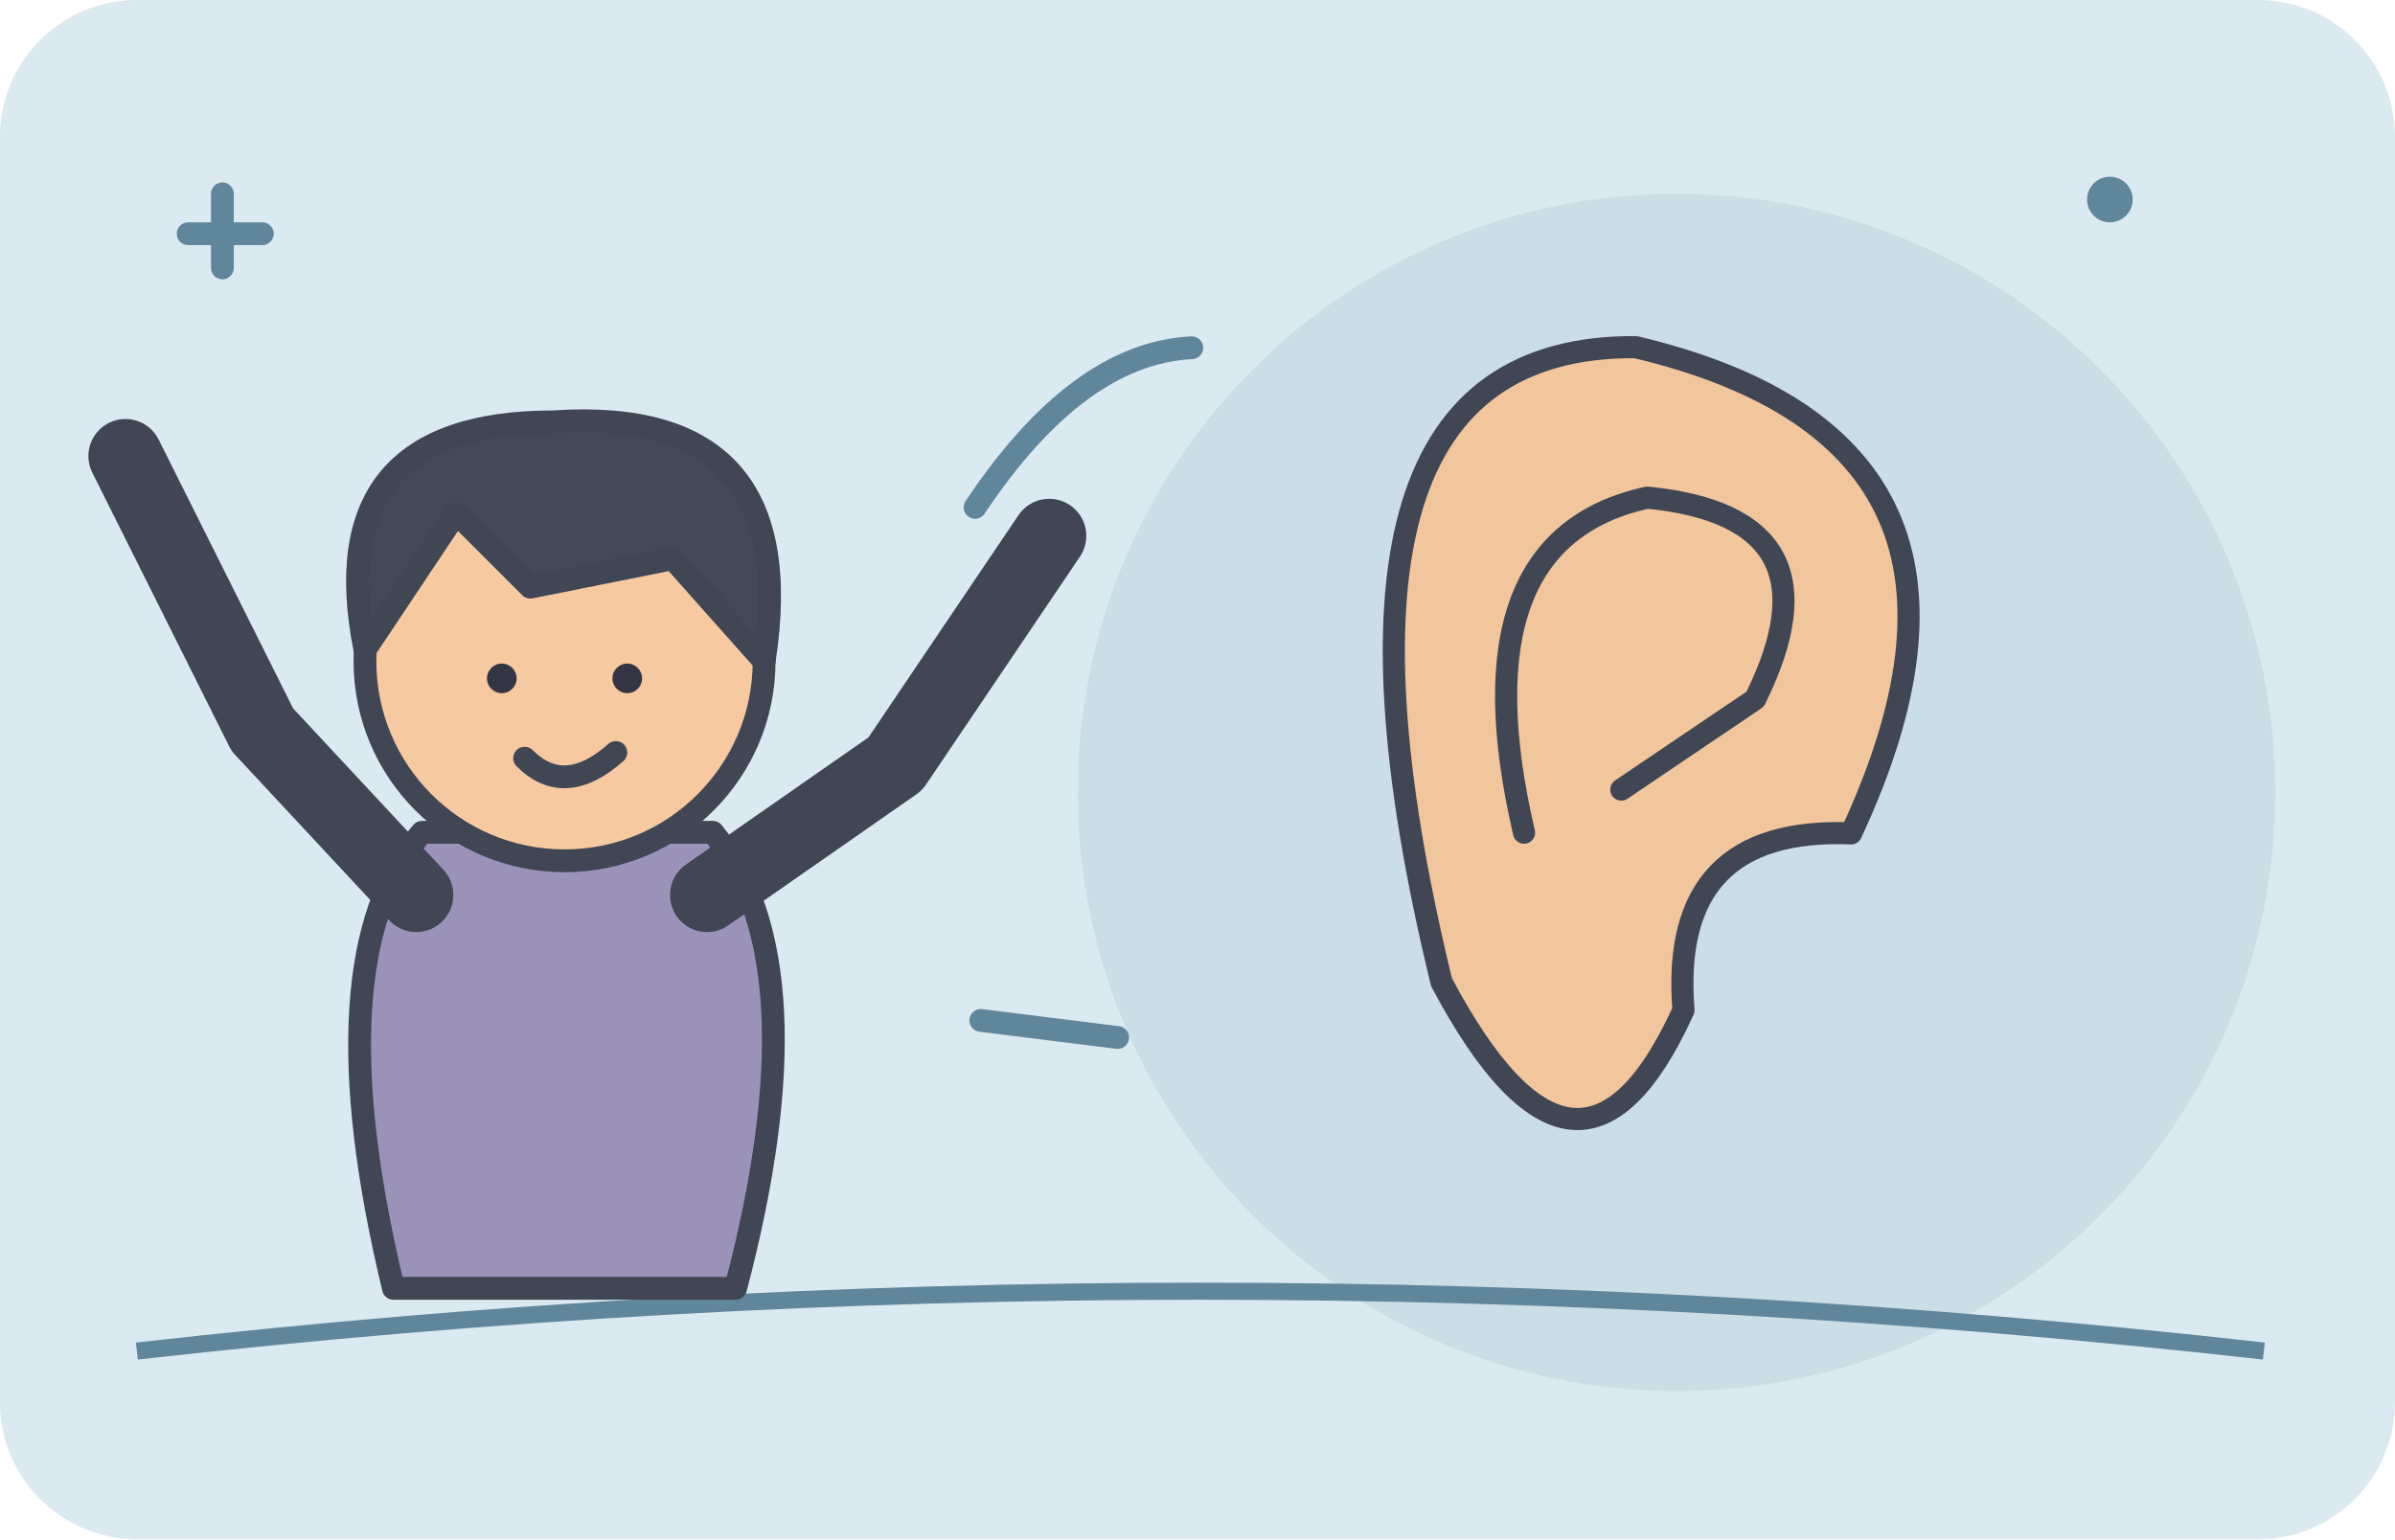
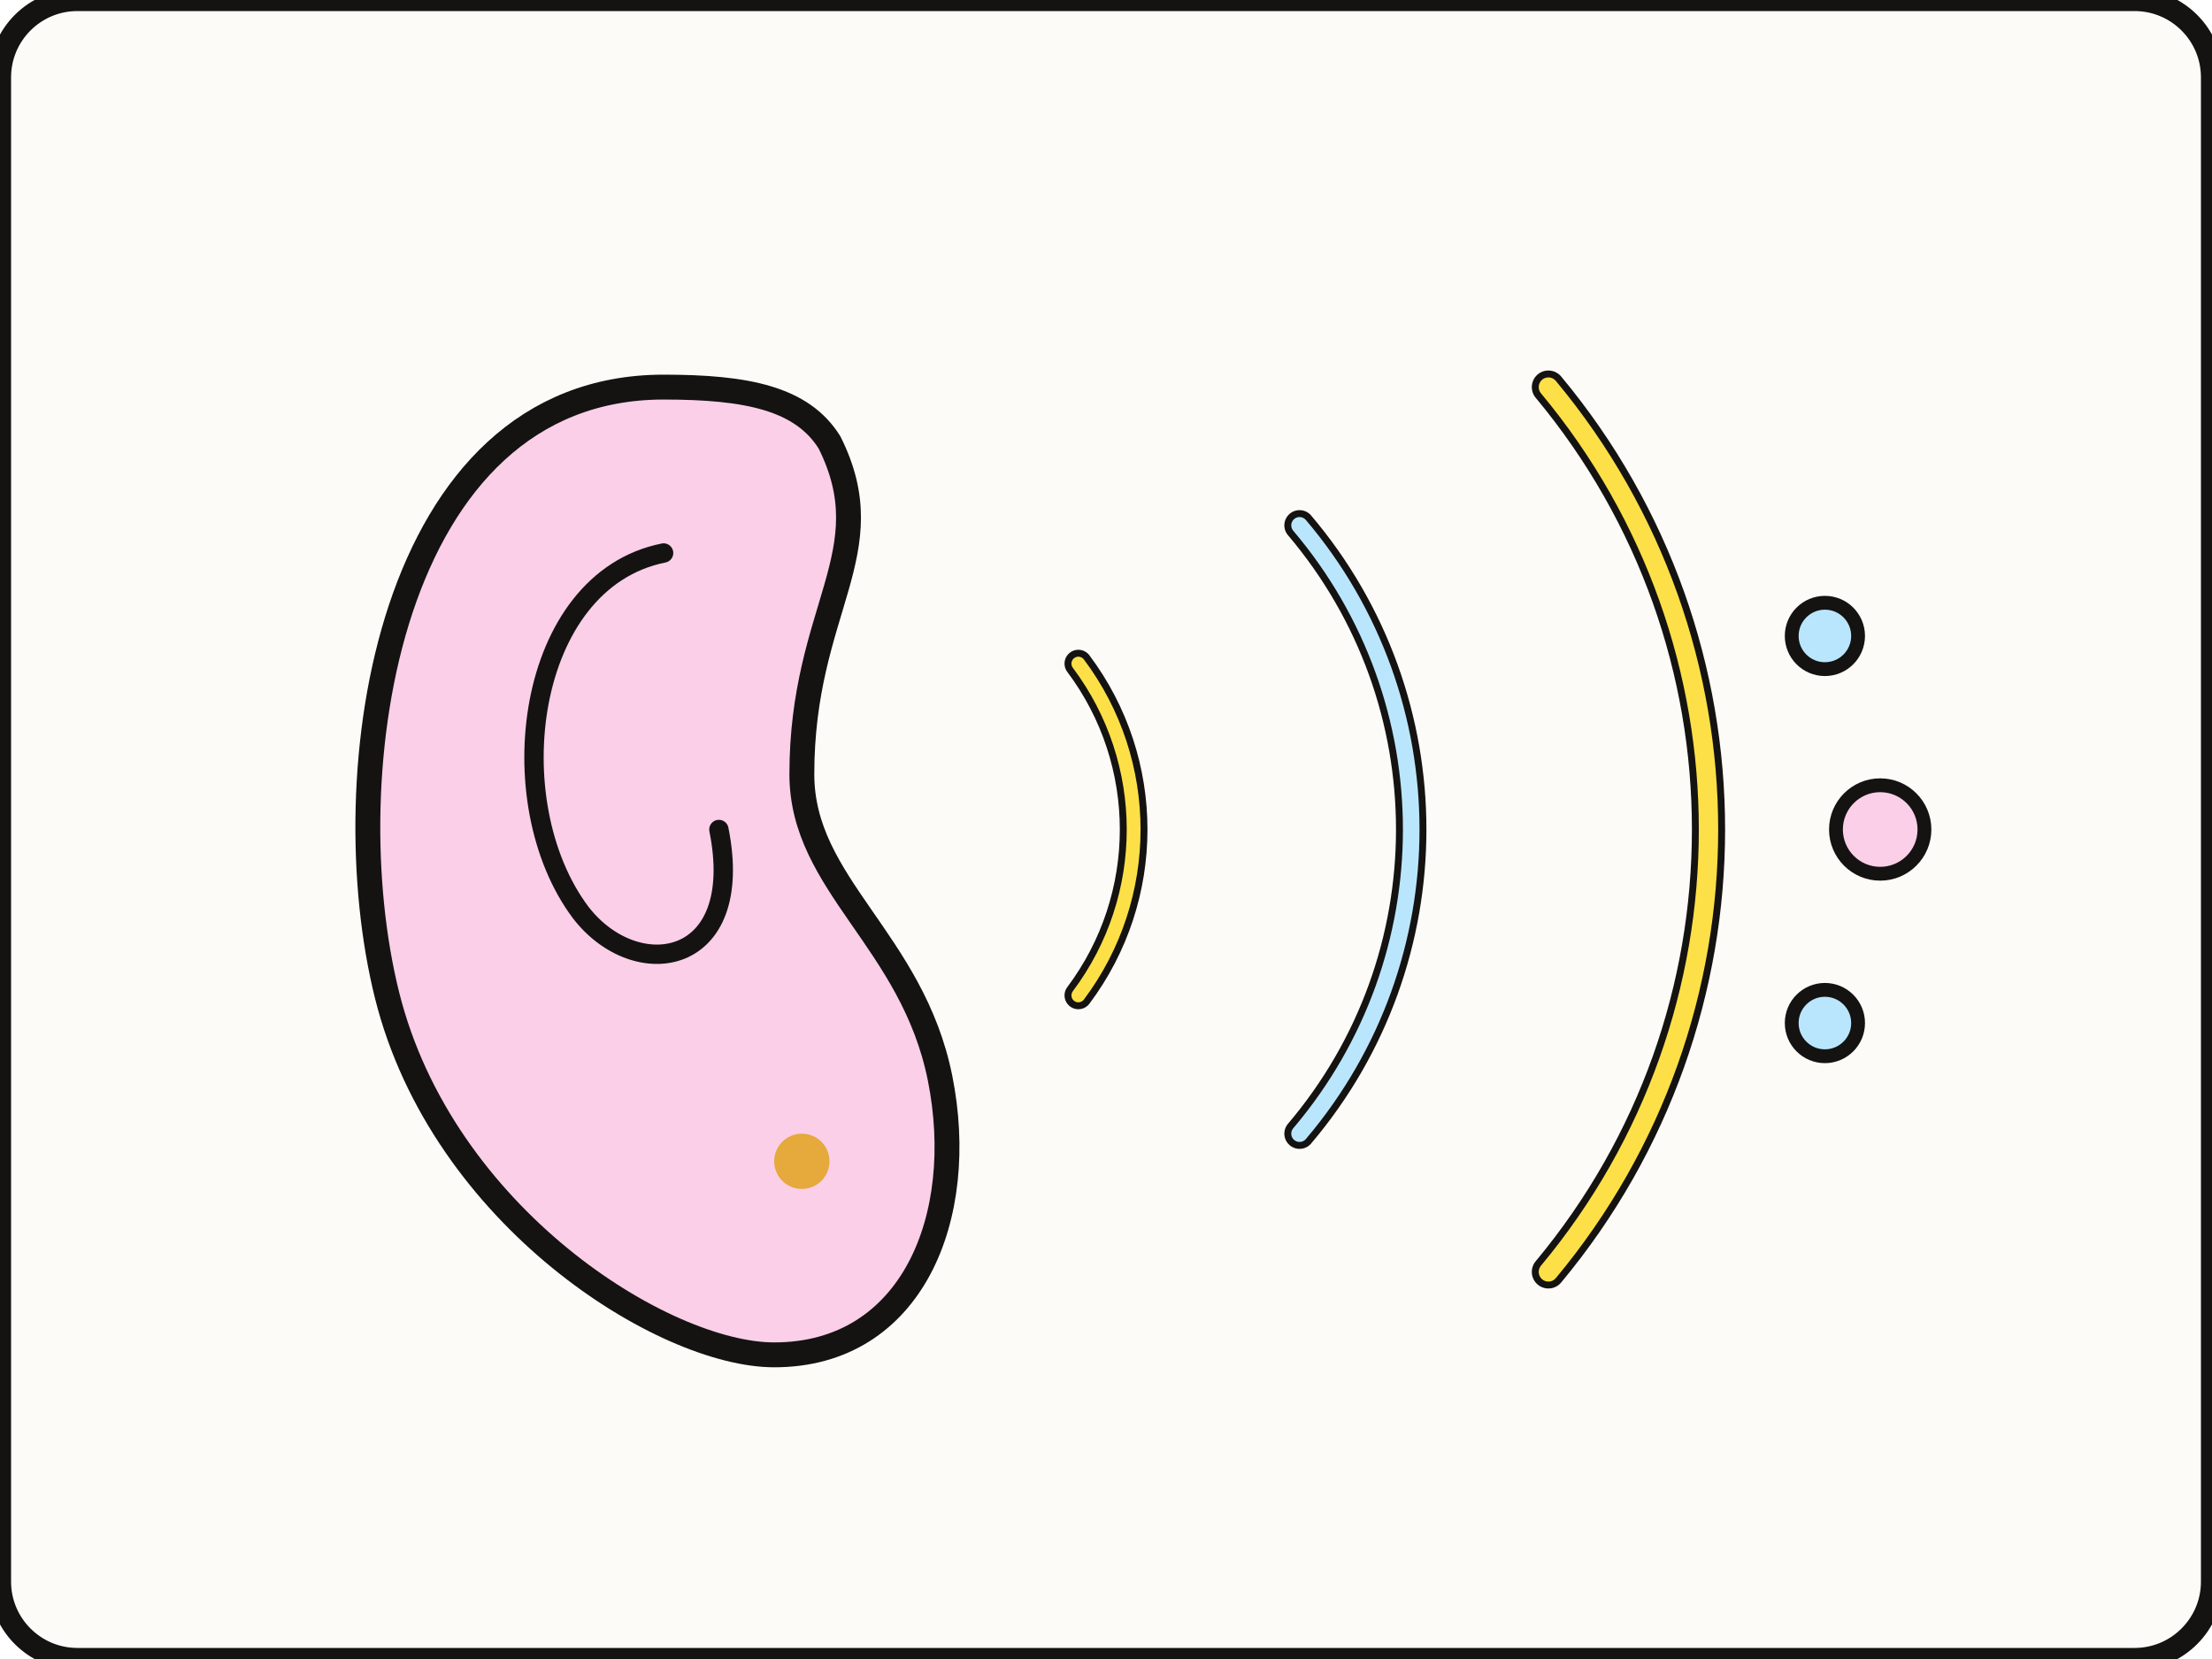
- <svg xmlns="http://www.w3.org/2000/svg" viewBox="0 0 420 270" role="img">
-   <rect width="420" height="270" rx="24" fill="#dbeaf0" />
-   <circle cx="294" cy="139" r="105" fill="#60869c" opacity=".13" />
-   <path d="M24 237Q210 216 397 237" stroke="#60869c" stroke-width="3" fill="none" />
-   <g stroke="#404654" stroke-width="4" stroke-linecap="round" stroke-linejoin="round">
-     <g transform="translate(99 116)">
-       <path d="M-30 110Q-44 52-25 30L26 30Q45 53 30 110Z" fill="#9b92b9" />
-       <circle cy="0" r="35" fill="#f6c9a1" />
-       <path d="M-35-2Q-43-42-2-42Q42-45 35 0L19-18-6-13-19-26Z" fill="#434955" />
-       <circle cx="-11" cy="3" r="2.6" fill="#343544" stroke="none" />
-       <circle cx="11" cy="3" r="2.6" fill="#343544" stroke="none" />
-       <path d="M-7 17Q0 24 9 16" fill="none" />
-       <path d="M-26 41L-53 12-77-36M25 41L58 18 85-22" fill="none" stroke-width="13" />
-     </g>
-     <g transform="translate(287 128) rotate(4) scale(.97)">
-       <path d="M-32 48Q-68-65-5-69Q68-57 40 16Q7 17 12 50Q-4 93-32 48Z" fill="#f2c69d" />
-       <path d="M-19 20Q-35-32-1-42Q35-41 21-7L-2 11" fill="none" />
-     </g>
-     <path d="M171 89Q189 62 209 61M172 179L196 182" stroke="#60869c" fill="none" />
-     <circle cx="370" cy="35" r="4" fill="#60869c" stroke="none" />
-     <path d="M39 34V47M33 41H46" stroke="#60869c" />
-   </g>
+ <svg xmlns="http://www.w3.org/2000/svg" viewBox="0 0 400 300" width="100%" height="100%" aria-label="ear" role="img">
+   <rect width="400" height="300" rx="14" fill="#FDFBF7" stroke="#141312" stroke-width="4" />
+   <path d="M120 70 C70 70 60 140 70 180 C80 220 120 245 140 245 C165 245 175 220 170 195 C165 170 145 160 145 140 C145 110 160 100 150 80 C145 72 135 70 120 70 Z" fill="#FBCFE8" stroke="#141312" stroke-width="4.5" stroke-linejoin="round" />
+   <path d="M120 100 C95 105 90 145 105 165 C115 178 135 175 130 150" stroke="#141312" stroke-width="3.5" fill="none" stroke-linecap="round" />
+   <circle cx="145" cy="210" r="5" fill="#E5A93C" />
+   <path d="M195 120 A50 50 0 0 1 195 180" stroke="#141312" stroke-width="5" stroke-linecap="round" fill="none" />
+   <path d="M195 120 A50 50 0 0 1 195 180" stroke="#FDE047" stroke-width="2.5" stroke-linecap="round" fill="none" />
+   <path d="M235 95 A85 85 0 0 1 235 205" stroke="#141312" stroke-width="5.5" stroke-linecap="round" fill="none" />
+   <path d="M235 95 A85 85 0 0 1 235 205" stroke="#BAE6FD" stroke-width="3" stroke-linecap="round" fill="none" />
+   <path d="M280 70 A125 125 0 0 1 280 230" stroke="#141312" stroke-width="6" stroke-linecap="round" fill="none" />
+   <path d="M280 70 A125 125 0 0 1 280 230" stroke="#FDE047" stroke-width="3.5" stroke-linecap="round" fill="none" />
+   <circle cx="330" cy="115" r="6" fill="#BAE6FD" stroke="#141312" stroke-width="2.5" />
+   <circle cx="340" cy="150" r="8" fill="#FBCFE8" stroke="#141312" stroke-width="2.5" />
+   <circle cx="330" cy="185" r="6" fill="#BAE6FD" stroke="#141312" stroke-width="2.5" />
</svg>
